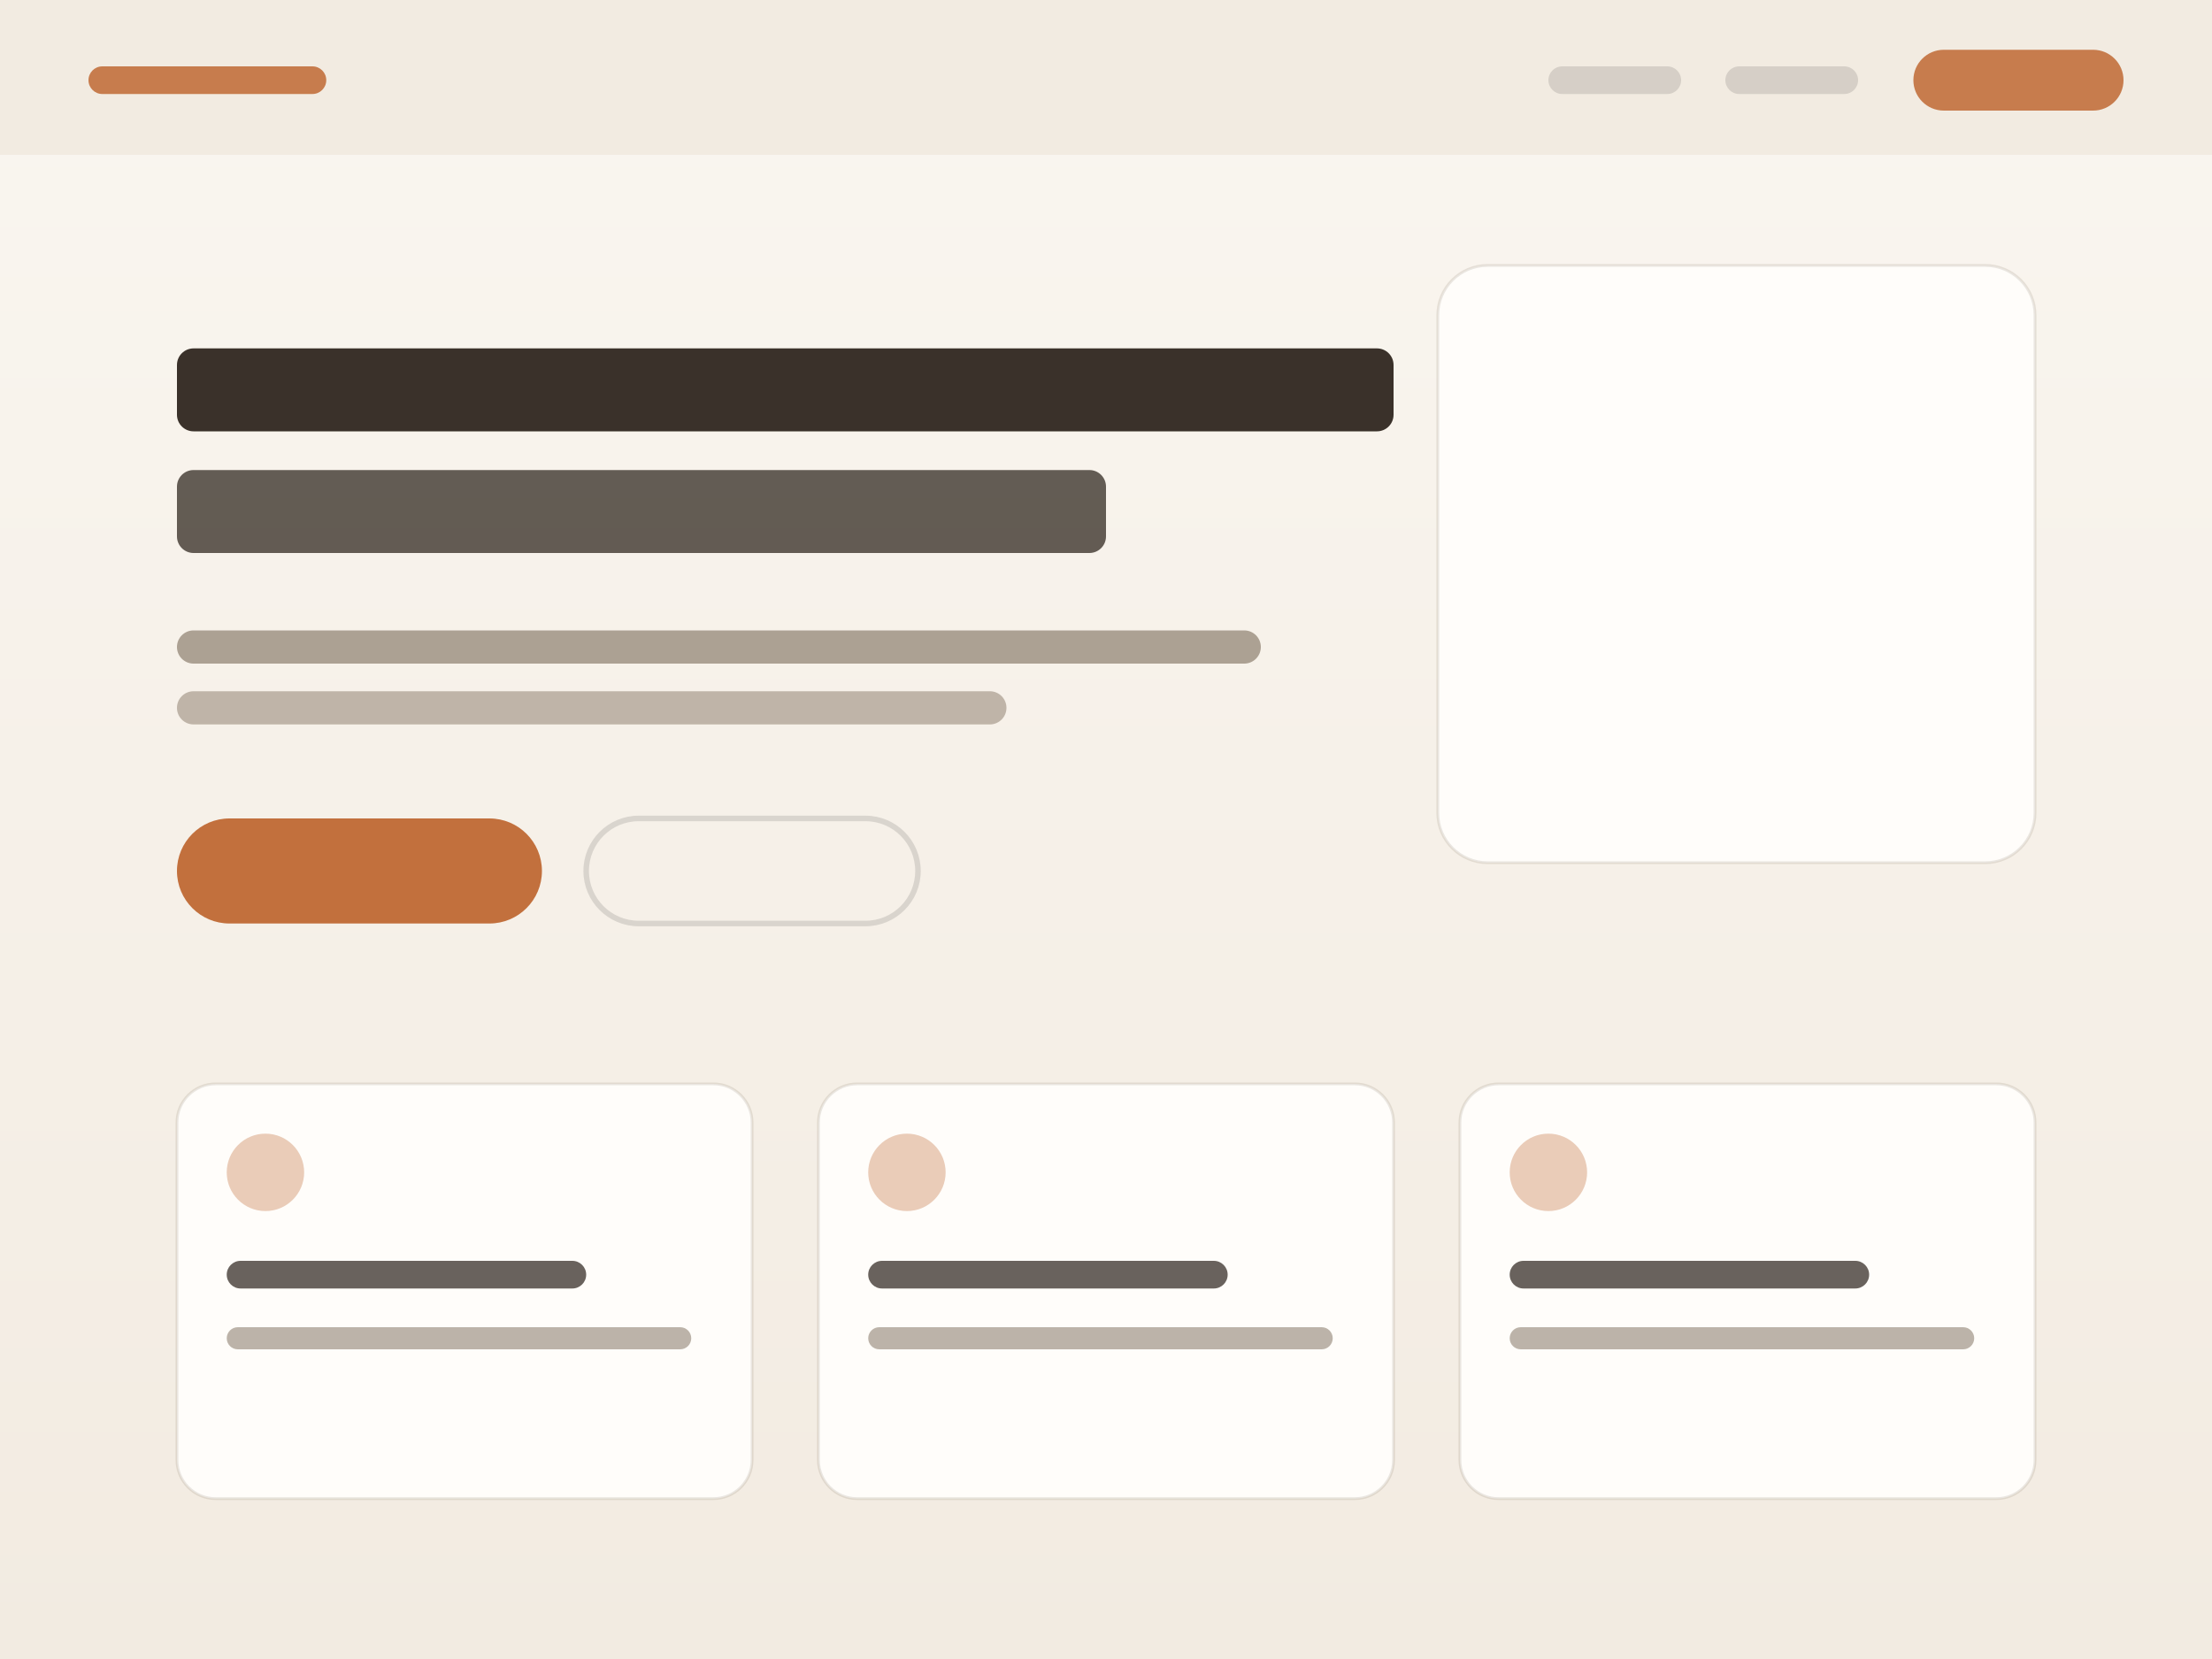
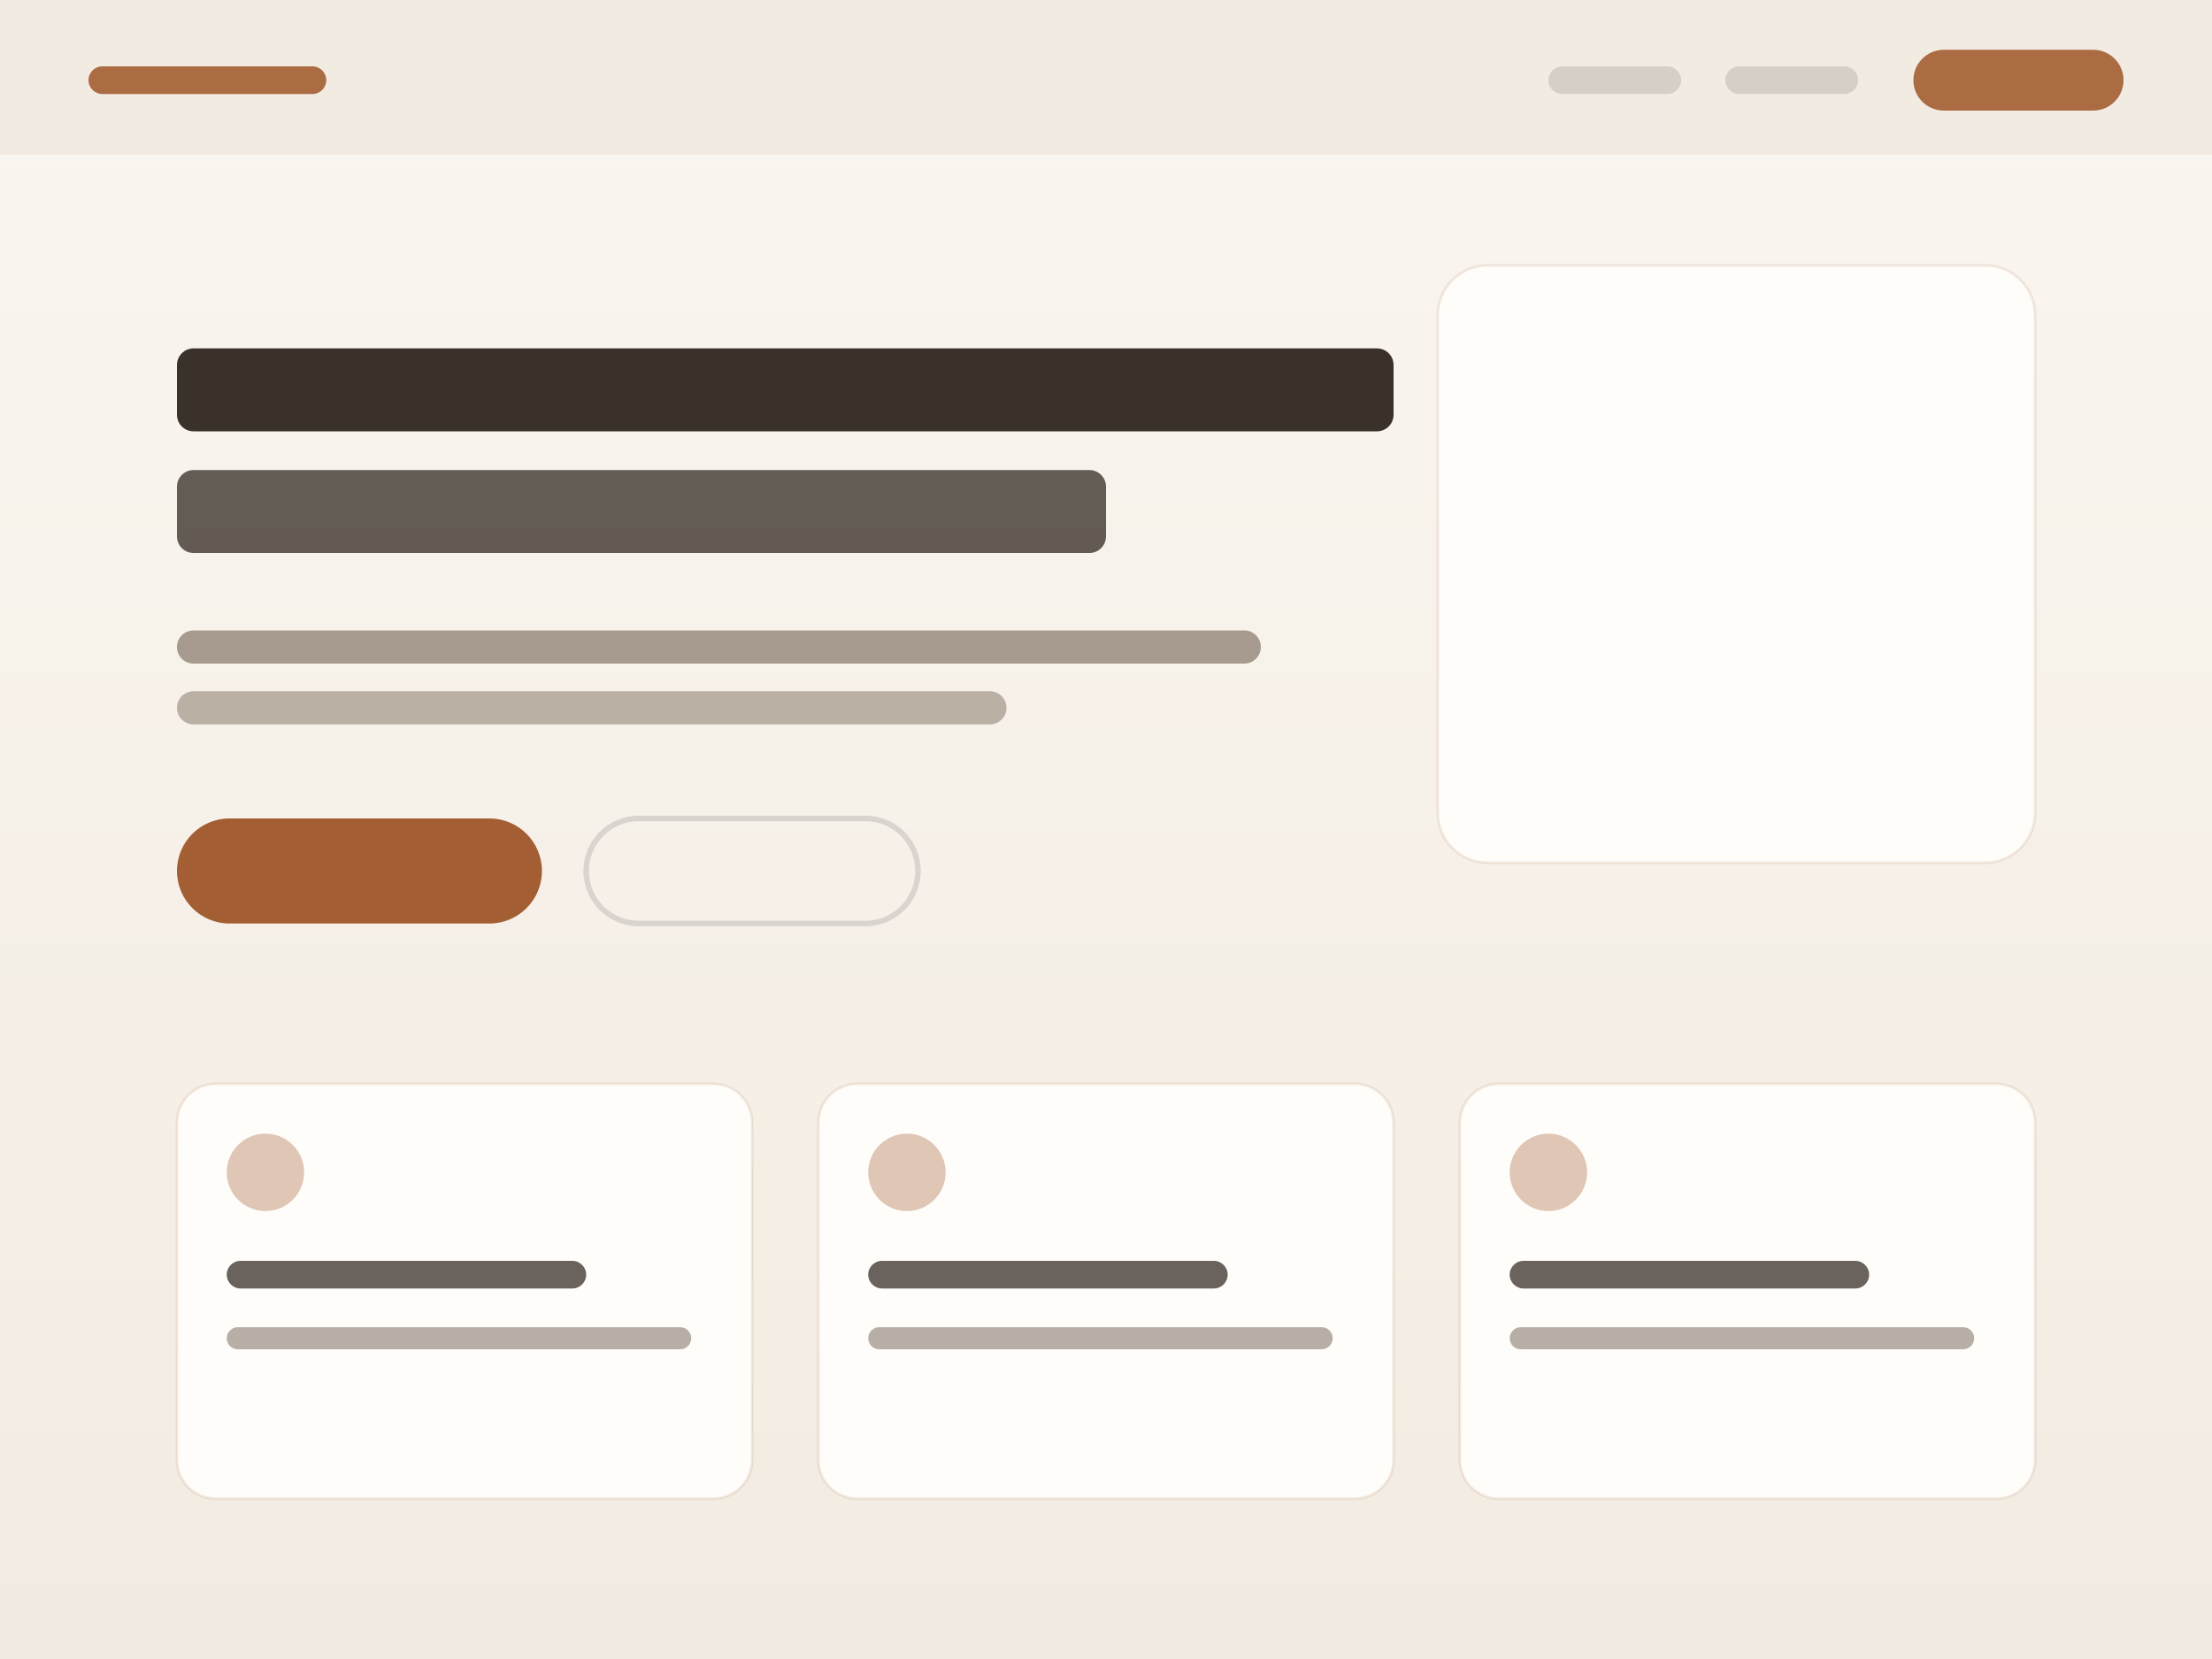
<svg xmlns="http://www.w3.org/2000/svg" viewBox="0 0 800 600" width="800" height="600" role="img" aria-label="Quarry — Property Developer preview">
  <defs>
    <linearGradient id="g" x1="0" y1="0" x2="0" y2="1">
      <stop offset="0%" stop-color="#faf6f0" />
      <stop offset="100%" stop-color="#f2ebe1" />
    </linearGradient>
  </defs>
  <rect width="800" height="600" fill="url(#g)" />
  <rect x="0" y="0" width="800" height="56" fill="#f2ebe1" />
-   <rect x="32" y="24" width="86" height="10" rx="5" fill="#c2703d" opacity="0.9" />
+   <rect x="32" y="24" width="86" height="10" rx="5" fill="#a35e33" opacity="0.9" />
  <rect x="560" y="24" width="48" height="10" rx="5" fill="rgba(0,0,0,0.12)" />
  <rect x="624" y="24" width="48" height="10" rx="5" fill="rgba(0,0,0,0.12)" />
-   <rect x="692" y="18" width="76" height="22" rx="11" fill="#c2703d" opacity="0.9" />
+   <rect x="692" y="18" width="76" height="22" rx="11" fill="#a35e33" opacity="0.9" />
  <rect x="64" y="126" width="440" height="30" rx="6" fill="#2a2119" opacity="0.92" />
  <rect x="64" y="170" width="336" height="30" rx="6" fill="#2a2119" opacity="0.72" />
-   <rect x="64" y="228" width="392" height="12" rx="6" fill="#7a6a58" opacity="0.6" />
-   <rect x="64" y="250" width="300" height="12" rx="6" fill="#7a6a58" opacity="0.45" />
-   <rect x="64" y="296" width="132" height="38" rx="19" fill="#c2703d" />
+   <rect x="64" y="228" width="392" height="12" rx="6" fill="#6f6150" opacity="0.6" />
+   <rect x="64" y="250" width="300" height="12" rx="6" fill="#6f6150" opacity="0.45" />
+   <rect x="64" y="296" width="132" height="38" rx="19" fill="#a35e33" />
  <rect x="212" y="296" width="120" height="38" rx="19" fill="none" stroke="rgba(0,0,0,0.12)" stroke-width="2" />
-   <rect x="64" y="392" width="208" height="150" rx="14" fill="#fffdfa" stroke="rgba(80,60,40,0.12)" />
-   <rect x="296" y="392" width="208" height="150" rx="14" fill="#fffdfa" stroke="rgba(80,60,40,0.12)" />
-   <rect x="528" y="392" width="208" height="150" rx="14" fill="#fffdfa" stroke="rgba(80,60,40,0.12)" />
-   <circle cx="96" cy="424" r="14" fill="#c2703d" opacity="0.35" />
-   <circle cx="328" cy="424" r="14" fill="#c2703d" opacity="0.35" />
-   <circle cx="560" cy="424" r="14" fill="#c2703d" opacity="0.35" />
+   <rect x="64" y="392" width="208" height="150" rx="14" fill="#fffdfa" stroke="rgba(163,94,51,0.12)" />
+   <rect x="296" y="392" width="208" height="150" rx="14" fill="#fffdfa" stroke="rgba(163,94,51,0.12)" />
+   <rect x="528" y="392" width="208" height="150" rx="14" fill="#fffdfa" stroke="rgba(163,94,51,0.12)" />
+   <circle cx="96" cy="424" r="14" fill="#a35e33" opacity="0.35" />
+   <circle cx="328" cy="424" r="14" fill="#a35e33" opacity="0.35" />
+   <circle cx="560" cy="424" r="14" fill="#a35e33" opacity="0.35" />
  <rect x="82" y="456" width="130" height="10" rx="5" fill="#2a2119" opacity="0.7" />
  <rect x="314" y="456" width="130" height="10" rx="5" fill="#2a2119" opacity="0.7" />
  <rect x="546" y="456" width="130" height="10" rx="5" fill="#2a2119" opacity="0.7" />
-   <rect x="82" y="480" width="168" height="8" rx="4" fill="#7a6a58" opacity="0.5" />
-   <rect x="314" y="480" width="168" height="8" rx="4" fill="#7a6a58" opacity="0.5" />
-   <rect x="546" y="480" width="168" height="8" rx="4" fill="#7a6a58" opacity="0.5" />
-   <rect x="520" y="96" width="216" height="216" rx="18" fill="#fffdfa" stroke="rgba(80,60,40,0.12)" />
+   <rect x="82" y="480" width="168" height="8" rx="4" fill="#6f6150" opacity="0.5" />
+   <rect x="314" y="480" width="168" height="8" rx="4" fill="#6f6150" opacity="0.5" />
+   <rect x="546" y="480" width="168" height="8" rx="4" fill="#6f6150" opacity="0.5" />
+   <rect x="520" y="96" width="216" height="216" rx="18" fill="#fffdfa" stroke="rgba(163,94,51,0.12)" />
</svg>
